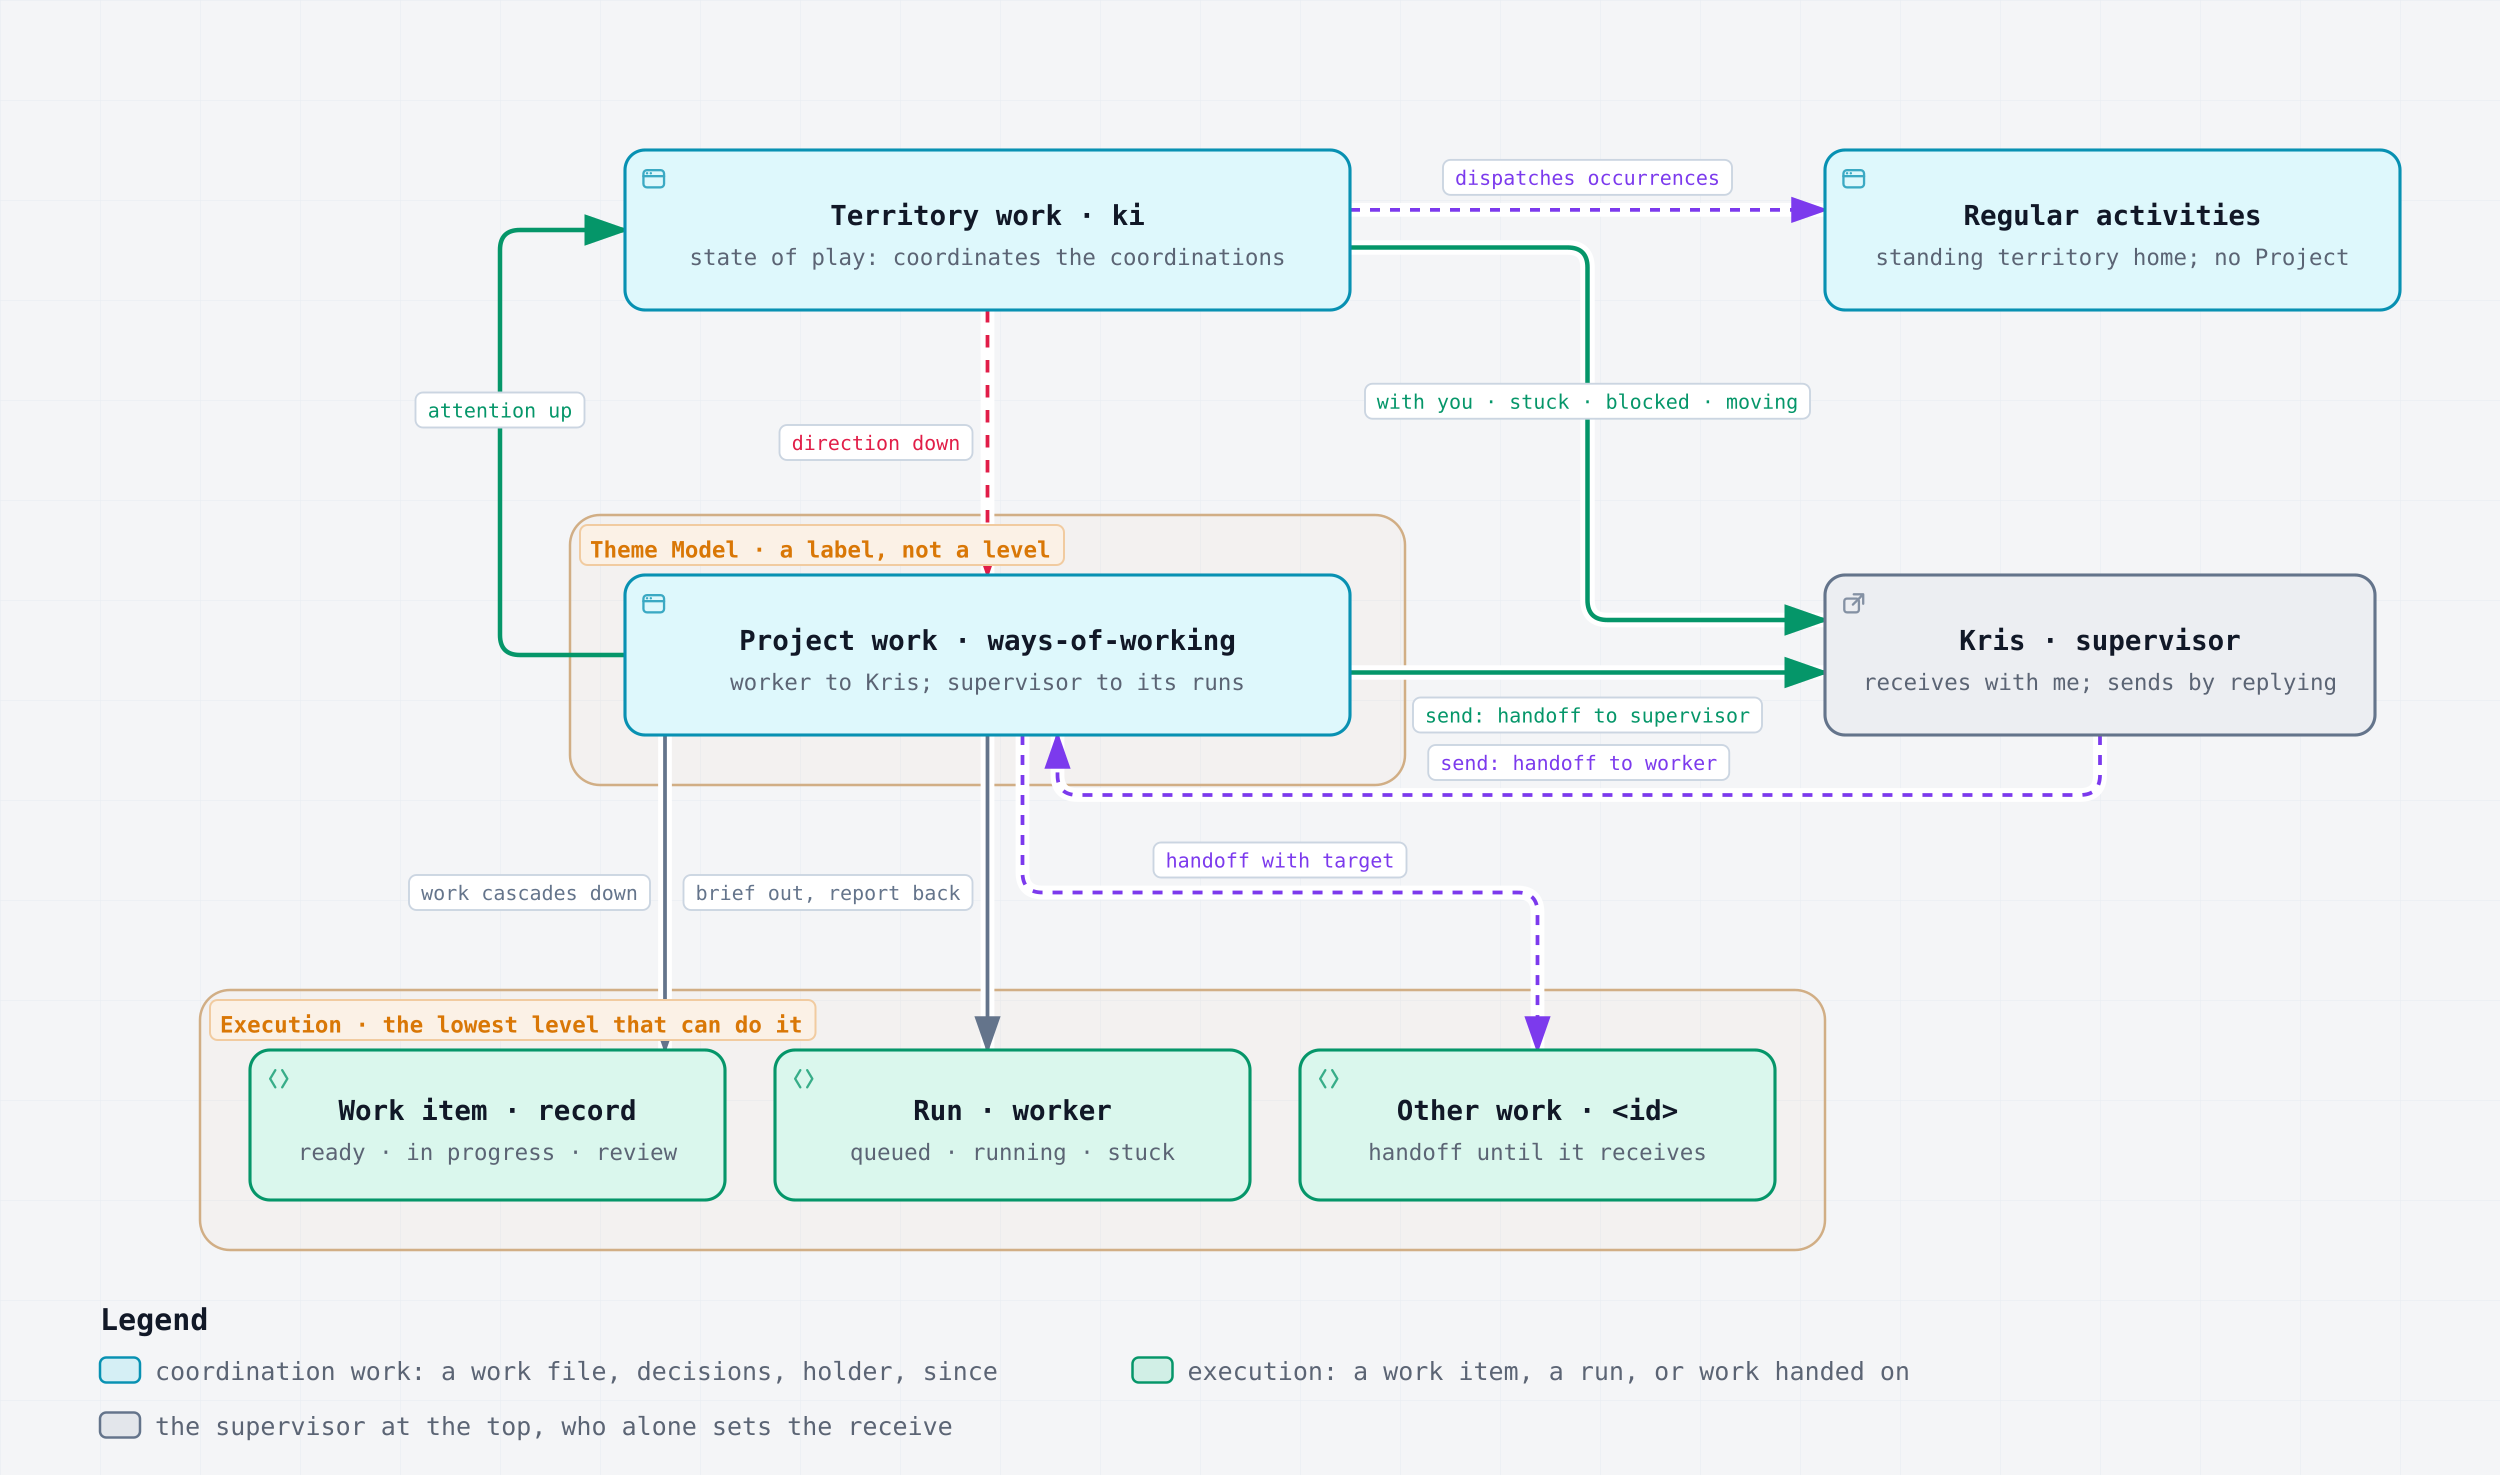
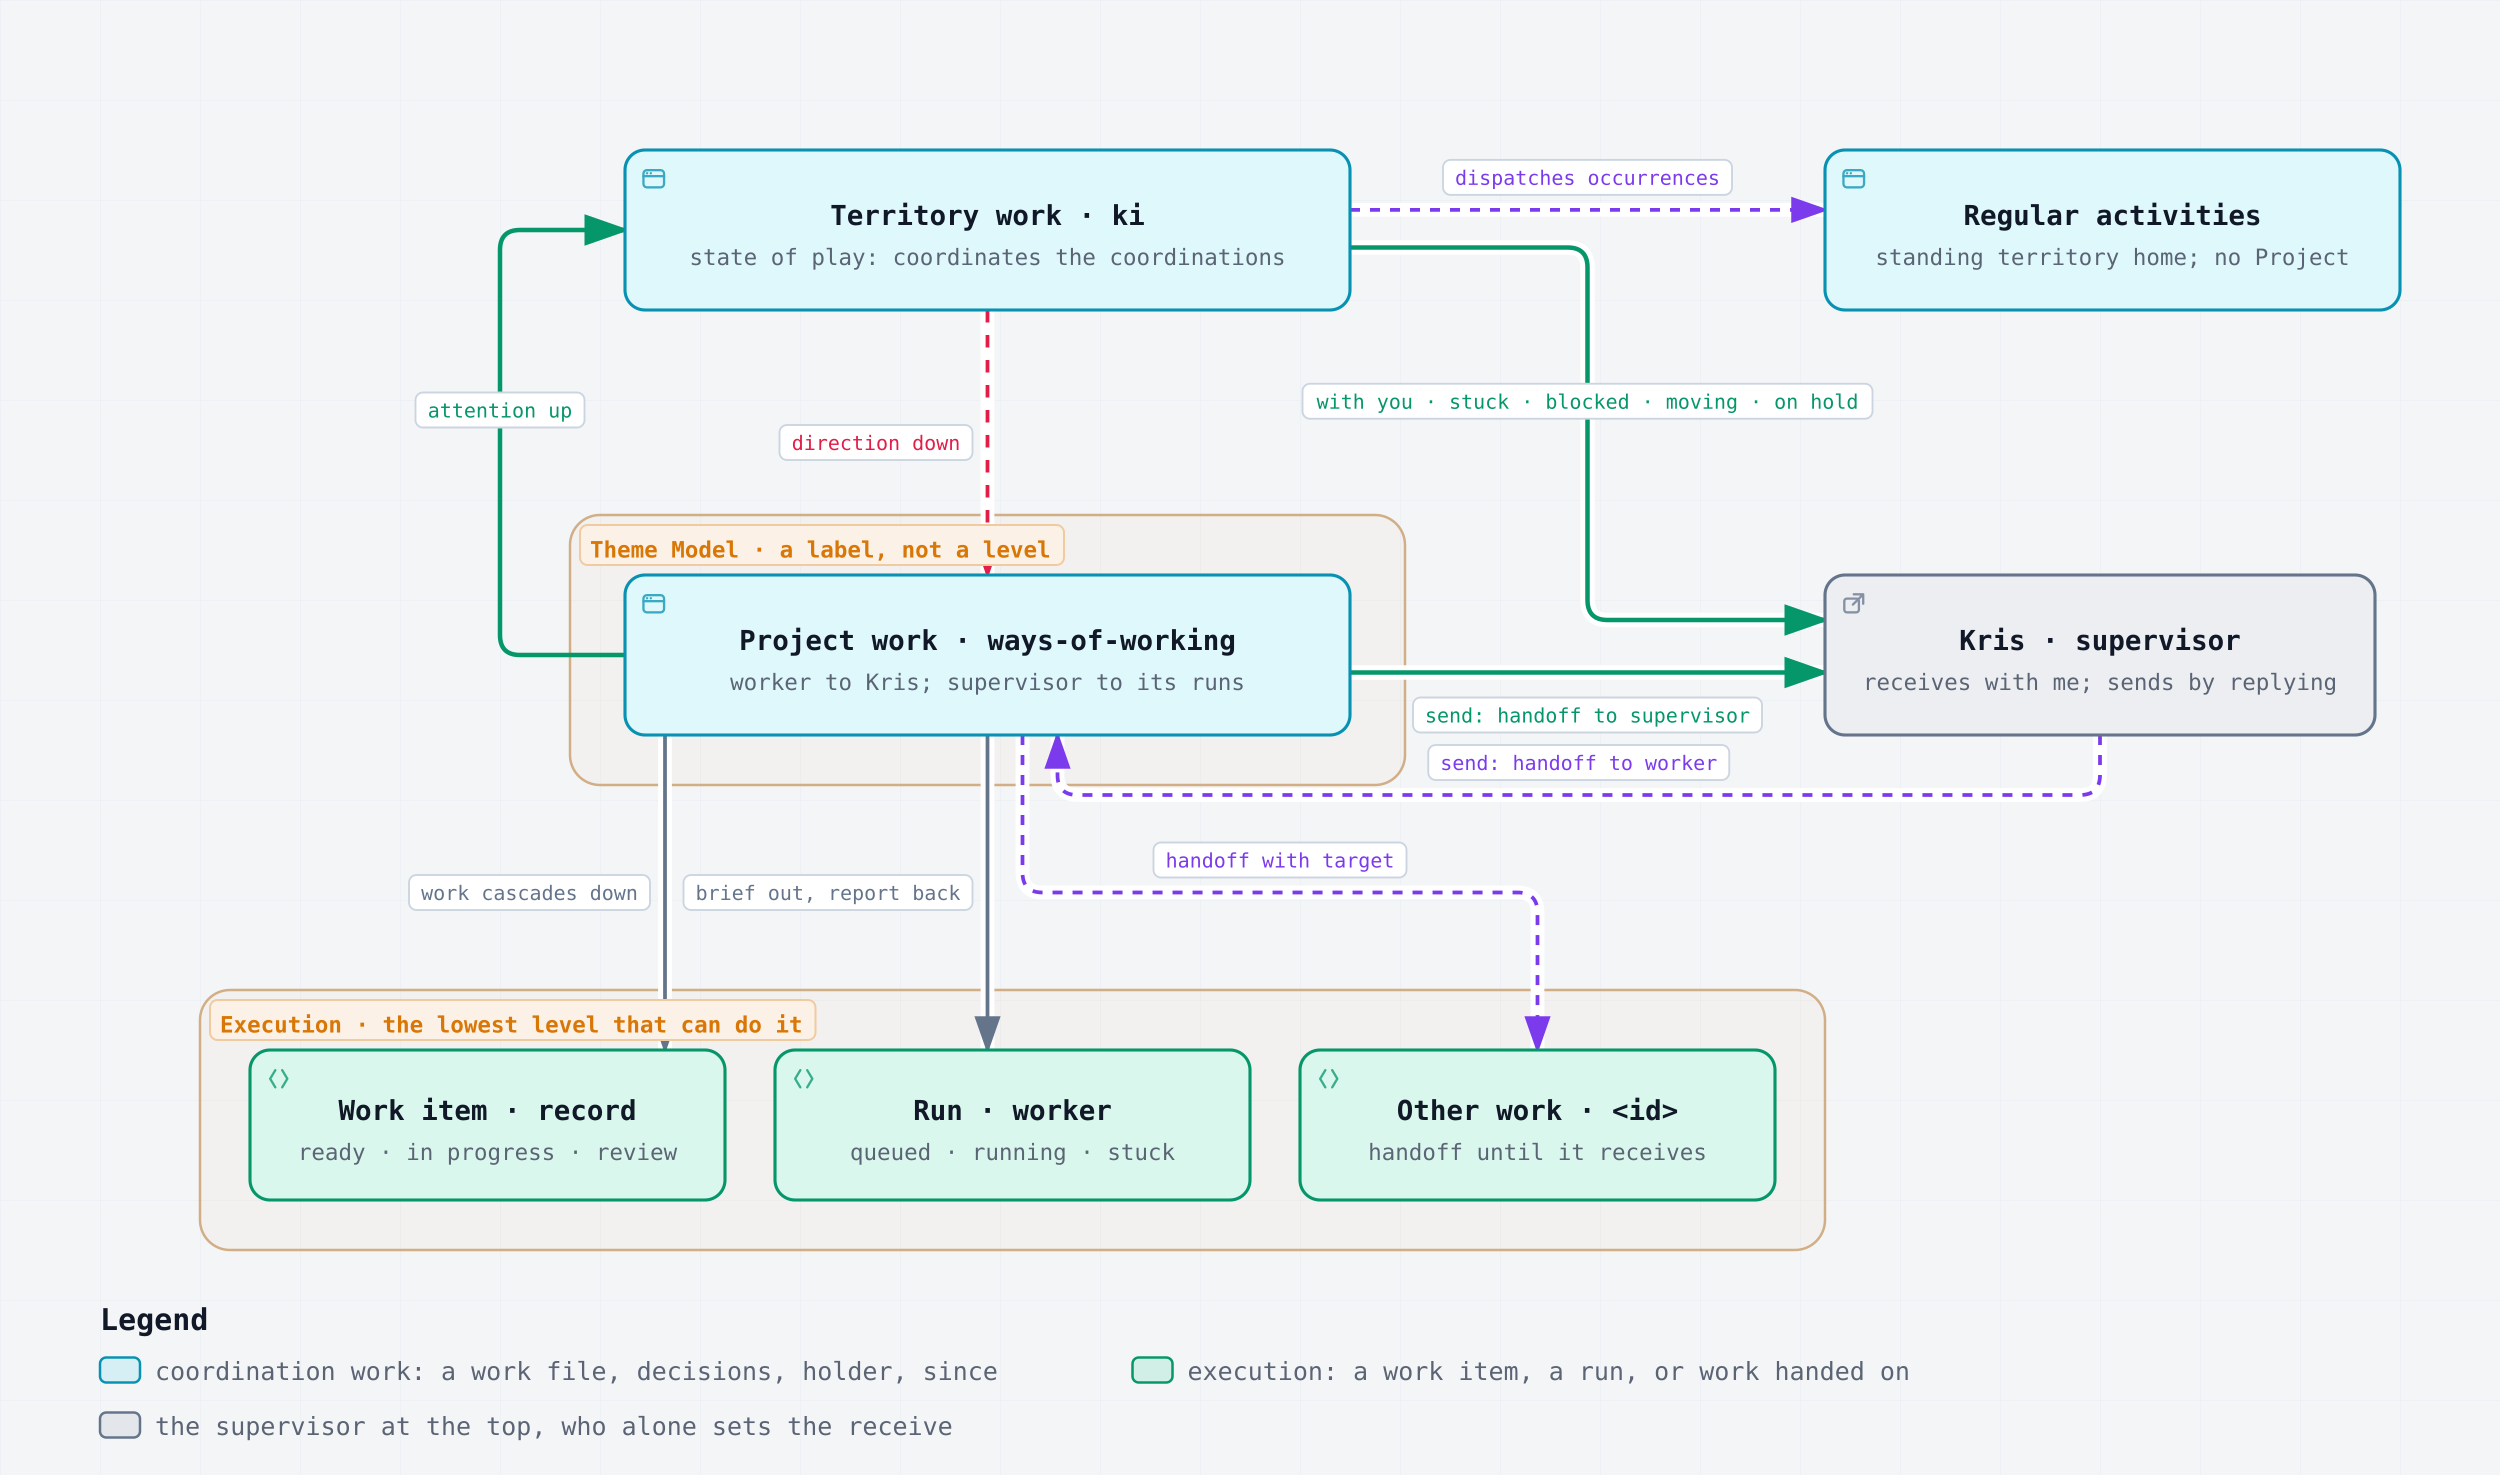
<svg xmlns="http://www.w3.org/2000/svg" viewBox="0 0 1000 590" role="img" lang="en" aria-labelledby="archify-diagram-title archify-diagram-description" data-animation="trace" data-preset="classic" data-quality-profile="showcase" data-node-ui="" data-reader-fit="intrinsic-height" data-reader-min-text="7.5" data-reader-primary-text="14" width="1000" height="590">
  <rect x="0" y="0" width="1000" height="590" fill="#f4f5f7" />
  <rect x="0" y="0" width="1000" height="590" fill="#f4f5f7" fill-opacity="1" stroke="none" stroke-opacity="1" stroke-width="1px" stroke-dashoffset="0px" stroke-linecap="butt" stroke-linejoin="miter" font-size="16px" font-weight="400" text-anchor="start" />
  <defs>
    <marker id="arrowhead" markerWidth="10" markerHeight="7" refX="9" refY="3.5" orient="auto">
      <polygon points="0 0, 10 3.5, 0 7" fill="#64748b" fill-opacity="1" stroke="none" stroke-opacity="1" stroke-width="1px" stroke-dashoffset="0px" stroke-linecap="butt" stroke-linejoin="miter" font-size="16px" font-weight="400" text-anchor="start" />
    </marker>
    <marker id="arrowhead-emphasis" markerWidth="10" markerHeight="7" refX="9" refY="3.5" orient="auto">
      <polygon points="0 0, 10 3.5, 0 7" fill="#059669" fill-opacity="1" stroke="none" stroke-opacity="1" stroke-width="1px" stroke-dashoffset="0px" stroke-linecap="butt" stroke-linejoin="miter" font-size="16px" font-weight="400" text-anchor="start" />
    </marker>
    <marker id="arrowhead-security" markerWidth="10" markerHeight="7" refX="9" refY="3.5" orient="auto">
      <polygon points="0 0, 10 3.5, 0 7" fill="#e11d48" fill-opacity="1" stroke="none" stroke-opacity="1" stroke-width="1px" stroke-dashoffset="0px" stroke-linecap="butt" stroke-linejoin="miter" font-size="16px" font-weight="400" text-anchor="start" />
    </marker>
    <marker id="arrowhead-dashed" markerWidth="10" markerHeight="7" refX="9" refY="3.5" orient="auto">
      <polygon points="0 0, 10 3.5, 0 7" fill="#7c3aed" fill-opacity="1" stroke="none" stroke-opacity="1" stroke-width="1px" stroke-dashoffset="0px" stroke-linecap="butt" stroke-linejoin="miter" font-size="16px" font-weight="400" text-anchor="start" />
    </marker>
    <pattern id="grid" width="40" height="40" patternUnits="userSpaceOnUse">
      <path d="M 40 0 L 0 0 0 40" stroke-width="0.5px" fill="none" fill-opacity="1" stroke="#e9edf2" stroke-opacity="1" stroke-dashoffset="0px" stroke-linecap="butt" stroke-linejoin="miter" font-size="16px" font-weight="400" text-anchor="start" />
    </pattern>
  </defs>
  <rect width="100%" height="100%" fill="url(#grid)" fill-opacity="1" stroke="none" stroke-opacity="1" stroke-width="1px" stroke-dashoffset="0px" stroke-linecap="butt" stroke-linejoin="miter" font-size="16px" font-weight="400" text-anchor="start" />
  <rect data-graph-role="structural-frame" data-composition-frame-kind="region" data-composition-frame-id="0" data-composition-frame-label="Theme Model · a label, not a level" x="228" y="206" width="334" height="108" rx="12" stroke-width="1px" fill="#df8000" fill-opacity="0.031" stroke="#d1ae85" stroke-opacity="1" stroke-dashoffset="0px" stroke-linecap="butt" stroke-linejoin="miter" font-size="16px" font-weight="400" text-anchor="start" />
  <rect data-graph-role="structural-frame" data-composition-frame-kind="region" data-composition-frame-id="1" data-composition-frame-label="Execution · the lowest level that can do it" x="80" y="396" width="650" height="104" rx="12" stroke-width="1px" fill="#df8000" fill-opacity="0.031" stroke="#d1ae85" stroke-opacity="1" stroke-dashoffset="0px" stroke-linecap="butt" stroke-linejoin="miter" font-size="16px" font-weight="400" text-anchor="start" />
  <g data-graph-role="automatic-crossover">
    <path data-graph-role="automatic-crossover-underlay" d="M 395 124 L 395 230" fill="none" stroke="#ffffff" stroke-width="5.5px" stroke-linecap="round" stroke-linejoin="round" pointer-events="none" fill-opacity="1" stroke-opacity="1" stroke-dashoffset="0px" font-size="16px" font-weight="400" text-anchor="start" />
    <path data-edge-from="t" data-edge-to="p" data-edge-label="direction down" data-edge-key="0" data-edge-id="t-p" data-composition-points="395,124;395,230" data-composition-crossover="halo" data-composition-independent="true" d="M 395 124 L 395 230" data-animate="edge" stroke-width="1.5px" marker-end="url(#arrowhead-security)" fill="none" fill-opacity="1" stroke="#e11d48" stroke-opacity="1" stroke-dasharray="5px, 5px" stroke-dashoffset="0px" stroke-linecap="butt" stroke-linejoin="miter" font-size="16px" font-weight="400" text-anchor="start" />
  </g>
  <path data-edge-from="p" data-edge-to="t" data-edge-label="attention up" data-edge-key="1" data-edge-id="p-t" data-composition-points="250,262;200,262;200,92;250,92" d="M 250 262 L 208 262 Q 200 262 200 254 L 200 100 Q 200 92 208 92 L 250 92" data-animate="edge" stroke-width="1.8px" marker-end="url(#arrowhead-emphasis)" fill="none" fill-opacity="1" stroke="#059669" stroke-opacity="1" stroke-dashoffset="0px" stroke-linecap="butt" stroke-linejoin="miter" font-size="16px" font-weight="400" text-anchor="start" />
  <g data-graph-role="automatic-crossover">
    <path data-graph-role="automatic-crossover-underlay" d="M 540 83.95 L 730 83.95" fill="none" stroke="#ffffff" stroke-width="5.5px" stroke-linecap="round" stroke-linejoin="round" pointer-events="none" fill-opacity="1" stroke-opacity="1" stroke-dashoffset="0px" font-size="16px" font-weight="400" text-anchor="start" />
    <path data-edge-from="t" data-edge-to="a" data-edge-label="dispatches occurrences" data-edge-key="2" data-edge-id="t-a" data-composition-points="540,83.95;730,83.95" data-composition-crossover="halo" data-composition-independent="true" d="M 540 83.95 L 730 83.95" data-animate="edge" stroke-width="1.5px" marker-end="url(#arrowhead-dashed)" fill="none" fill-opacity="1" stroke="#7c3aed" stroke-opacity="1" stroke-dasharray="4px, 4px" stroke-dashoffset="0px" stroke-linecap="butt" stroke-linejoin="miter" font-size="16px" font-weight="400" text-anchor="start" />
  </g>
  <g data-graph-role="automatic-crossover">
    <path data-graph-role="automatic-crossover-underlay" d="M 540 269 L 730 269" fill="none" stroke="#ffffff" stroke-width="5.8px" stroke-linecap="round" stroke-linejoin="round" pointer-events="none" fill-opacity="1" stroke-opacity="1" stroke-dashoffset="0px" font-size="16px" font-weight="400" text-anchor="start" />
    <path data-edge-from="p" data-edge-to="k" data-edge-label="send: handoff to supervisor" data-edge-key="3" data-edge-id="p-k" data-composition-points="540,269;730,269" data-composition-crossover="halo" data-composition-independent="true" d="M 540 269 L 730 269" data-animate="edge" stroke-width="1.8px" marker-end="url(#arrowhead-emphasis)" fill="none" fill-opacity="1" stroke="#059669" stroke-opacity="1" stroke-dashoffset="0px" stroke-linecap="butt" stroke-linejoin="miter" font-size="16px" font-weight="400" text-anchor="start" />
  </g>
  <g data-graph-role="automatic-crossover">
    <path data-graph-role="automatic-crossover-underlay" d="M 840 294 L 840 310 Q 840 318 832 318 L 431 318 Q 423 318 423 310 L 423 294" fill="none" stroke="#ffffff" stroke-width="5.5px" stroke-linecap="round" stroke-linejoin="round" pointer-events="none" fill-opacity="1" stroke-opacity="1" stroke-dashoffset="0px" font-size="16px" font-weight="400" text-anchor="start" />
    <path data-edge-from="k" data-edge-to="p" data-edge-label="send: handoff to worker" data-edge-key="4" data-edge-id="k-p" data-composition-points="840,294;840,318;423,318;423,294" data-composition-crossover="halo" data-composition-independent="true" d="M 840 294 L 840 310 Q 840 318 832 318 L 431 318 Q 423 318 423 310 L 423 294" data-animate="edge" stroke-width="1.5px" marker-end="url(#arrowhead-dashed)" fill="none" fill-opacity="1" stroke="#7c3aed" stroke-opacity="1" stroke-dasharray="4px, 4px" stroke-dashoffset="0px" stroke-linecap="butt" stroke-linejoin="miter" font-size="16px" font-weight="400" text-anchor="start" />
  </g>
  <g data-graph-role="automatic-crossover">
    <path data-graph-role="automatic-crossover-underlay" d="M 540 99 L 627 99 Q 635 99 635 107 L 635 240 Q 635 248 643 248 L 730 248" fill="none" stroke="#ffffff" stroke-width="5.8px" stroke-linecap="round" stroke-linejoin="round" pointer-events="none" fill-opacity="1" stroke-opacity="1" stroke-dashoffset="0px" font-size="16px" font-weight="400" text-anchor="start" />
-     <path data-edge-from="t" data-edge-to="k" data-edge-label="with you · stuck · blocked · moving" data-edge-key="5" data-edge-id="t-k" data-composition-points="540,99;635,99;635,248;730,248" data-composition-crossover="halo" data-composition-independent="true" d="M 540 99 L 627 99 Q 635 99 635 107 L 635 240 Q 635 248 643 248 L 730 248" data-animate="edge" stroke-width="1.8px" marker-end="url(#arrowhead-emphasis)" fill="none" fill-opacity="1" stroke="#059669" stroke-opacity="1" stroke-dashoffset="0px" stroke-linecap="butt" stroke-linejoin="miter" font-size="16px" font-weight="400" text-anchor="start" />
+     <path data-edge-from="t" data-edge-to="k" data-edge-label="with you · stuck · blocked · moving · on hold" data-edge-key="5" data-edge-id="t-k" data-composition-points="540,99;635,99;635,248;730,248" data-composition-crossover="halo" data-composition-independent="true" d="M 540 99 L 627 99 Q 635 99 635 107 L 635 240 Q 635 248 643 248 L 730 248" data-animate="edge" stroke-width="1.8px" marker-end="url(#arrowhead-emphasis)" fill="none" fill-opacity="1" stroke="#059669" stroke-opacity="1" stroke-dashoffset="0px" stroke-linecap="butt" stroke-linejoin="miter" font-size="16px" font-weight="400" text-anchor="start" />
  </g>
  <g data-graph-role="automatic-crossover">
    <path data-graph-role="automatic-crossover-underlay" d="M 266 294 L 266 420" fill="none" stroke="#ffffff" stroke-width="5.5px" stroke-linecap="round" stroke-linejoin="round" pointer-events="none" fill-opacity="1" stroke-opacity="1" stroke-dashoffset="0px" font-size="16px" font-weight="400" text-anchor="start" />
    <path data-edge-from="p" data-edge-to="w" data-edge-label="work cascades down" data-edge-key="6" data-edge-id="p-w" data-composition-points="266,294;266,420" data-composition-crossover="halo" data-composition-independent="true" d="M 266 294 L 266 420" data-animate="edge" stroke-width="1.5px" marker-end="url(#arrowhead)" fill="none" fill-opacity="1" stroke="#64748b" stroke-opacity="1" stroke-dashoffset="0px" stroke-linecap="butt" stroke-linejoin="miter" font-size="16px" font-weight="400" text-anchor="start" />
  </g>
  <g data-graph-role="automatic-crossover">
    <path data-graph-role="automatic-crossover-underlay" d="M 395 294 L 395 420" fill="none" stroke="#ffffff" stroke-width="5.5px" stroke-linecap="round" stroke-linejoin="round" pointer-events="none" fill-opacity="1" stroke-opacity="1" stroke-dashoffset="0px" font-size="16px" font-weight="400" text-anchor="start" />
    <path data-edge-from="p" data-edge-to="r" data-edge-label="brief out, report back" data-edge-key="7" data-edge-id="p-r" data-composition-points="395,294;395,420" data-composition-crossover="halo" data-composition-independent="true" d="M 395 294 L 395 420" data-animate="edge" stroke-width="1.5px" marker-end="url(#arrowhead)" fill="none" fill-opacity="1" stroke="#64748b" stroke-opacity="1" stroke-dashoffset="0px" stroke-linecap="butt" stroke-linejoin="miter" font-size="16px" font-weight="400" text-anchor="start" />
  </g>
  <g data-graph-role="automatic-crossover">
    <path data-graph-role="automatic-crossover-underlay" d="M 409 294 L 409 349 Q 409 357 417 357 L 607 357 Q 615 357 615 365 L 615 420" fill="none" stroke="#ffffff" stroke-width="5.5px" stroke-linecap="round" stroke-linejoin="round" pointer-events="none" fill-opacity="1" stroke-opacity="1" stroke-dashoffset="0px" font-size="16px" font-weight="400" text-anchor="start" />
    <path data-edge-from="p" data-edge-to="o" data-edge-label="handoff with target" data-edge-key="8" data-edge-id="p-o" data-composition-points="409,294;409,357;615,357;615,420" data-composition-crossover="halo" data-composition-independent="true" d="M 409 294 L 409 349 Q 409 357 417 357 L 607 357 Q 615 357 615 365 L 615 420" data-animate="edge" stroke-width="1.5px" marker-end="url(#arrowhead-dashed)" fill="none" fill-opacity="1" stroke="#7c3aed" stroke-opacity="1" stroke-dasharray="4px, 4px" stroke-dashoffset="0px" stroke-linecap="butt" stroke-linejoin="miter" font-size="16px" font-weight="400" text-anchor="start" />
  </g>
  <g id="node-t" data-node-id="t" data-node-label="Territory work · ki" tabindex="0" role="button" aria-label="Focus Territory work · ki, state of play: coordinates the coordinations, Architecture component" aria-pressed="false" data-node-kind="frontend" data-node-sublabel="state of play: coordinates the coordinations" data-node-context="Architecture component">
    <rect x="250" y="60" width="290" height="64" rx="8" fill="#ffffff" fill-opacity="1" stroke="none" stroke-opacity="1" stroke-width="1px" stroke-dashoffset="0px" stroke-linecap="butt" stroke-linejoin="miter" font-size="16px" font-weight="400" text-anchor="start" />
    <rect x="250" y="60" width="290" height="64" rx="8" data-animate="node" stroke-width="1.25px" fill="#22d0eb" fill-opacity="0.149" stroke="#0891b2" stroke-opacity="1" stroke-dashoffset="0px" stroke-linecap="butt" stroke-linejoin="miter" font-size="16px" font-weight="400" text-anchor="start" />
    <g aria-hidden="true" data-semantic-sigil="frontend" transform="translate(256 66) scale(0.6875)" opacity="0.76">
      <rect x="2" y="3" width="12" height="10" rx="2" fill="none" fill-opacity="1" stroke="#0891b2" stroke-opacity="1" stroke-width="1.35px" stroke-dashoffset="0px" stroke-linecap="round" stroke-linejoin="round" font-size="16px" font-weight="400" text-anchor="start" />
      <path d="M2 6.5h12" fill="none" fill-opacity="1" stroke="#0891b2" stroke-opacity="1" stroke-width="1.35px" stroke-dashoffset="0px" stroke-linecap="round" stroke-linejoin="round" font-size="16px" font-weight="400" text-anchor="start" />
      <circle cx="4.1" cy="4.8" r=".7" fill="#0891b2" fill-opacity="1" stroke="none" stroke-opacity="1" stroke-width="1.35px" stroke-dashoffset="0px" stroke-linecap="round" stroke-linejoin="round" font-size="16px" font-weight="400" text-anchor="start" />
      <circle cx="6.3" cy="4.8" r=".7" fill="#0891b2" fill-opacity="1" stroke="none" stroke-opacity="1" stroke-width="1.35px" stroke-dashoffset="0px" stroke-linecap="round" stroke-linejoin="round" font-size="16px" font-weight="400" text-anchor="start" />
    </g>
    <text data-node-label="" x="395" y="90" font-size="11px" font-weight="600" text-anchor="middle" fill="#111827" fill-opacity="1" stroke="none" stroke-opacity="1" stroke-width="1px" stroke-dashoffset="0px" stroke-linecap="butt" stroke-linejoin="miter" font-family="'JetBrains Mono', Menlo, Consolas, 'DejaVu Sans Mono', monospace">Territory work · ki</text>
    <text x="395" y="106" font-size="9px" text-anchor="middle" fill="#5b6474" fill-opacity="1" stroke="none" stroke-opacity="1" stroke-width="1px" stroke-dashoffset="0px" stroke-linecap="butt" stroke-linejoin="miter" font-weight="400" font-family="'JetBrains Mono', Menlo, Consolas, 'DejaVu Sans Mono', monospace">state of play: coordinates the coordinations</text>
  </g>
  <g id="node-a" data-node-id="a" data-node-label="Regular activities" tabindex="0" role="button" aria-label="Focus Regular activities, standing territory home; no Project, Architecture component" aria-pressed="false" data-node-kind="frontend" data-node-sublabel="standing territory home; no Project" data-node-context="Architecture component">
    <rect x="730" y="60" width="230" height="64" rx="8" fill="#ffffff" fill-opacity="1" stroke="none" stroke-opacity="1" stroke-width="1px" stroke-dashoffset="0px" stroke-linecap="butt" stroke-linejoin="miter" font-size="16px" font-weight="400" text-anchor="start" />
    <rect x="730" y="60" width="230" height="64" rx="8" data-animate="node" stroke-width="1.25px" fill="#22d0eb" fill-opacity="0.149" stroke="#0891b2" stroke-opacity="1" stroke-dashoffset="0px" stroke-linecap="butt" stroke-linejoin="miter" font-size="16px" font-weight="400" text-anchor="start" />
    <g aria-hidden="true" data-semantic-sigil="frontend" transform="translate(736 66) scale(0.6875)" opacity="0.76">
      <rect x="2" y="3" width="12" height="10" rx="2" fill="none" fill-opacity="1" stroke="#0891b2" stroke-opacity="1" stroke-width="1.35px" stroke-dashoffset="0px" stroke-linecap="round" stroke-linejoin="round" font-size="16px" font-weight="400" text-anchor="start" />
      <path d="M2 6.5h12" fill="none" fill-opacity="1" stroke="#0891b2" stroke-opacity="1" stroke-width="1.35px" stroke-dashoffset="0px" stroke-linecap="round" stroke-linejoin="round" font-size="16px" font-weight="400" text-anchor="start" />
      <circle cx="4.1" cy="4.8" r=".7" fill="#0891b2" fill-opacity="1" stroke="none" stroke-opacity="1" stroke-width="1.35px" stroke-dashoffset="0px" stroke-linecap="round" stroke-linejoin="round" font-size="16px" font-weight="400" text-anchor="start" />
      <circle cx="6.3" cy="4.8" r=".7" fill="#0891b2" fill-opacity="1" stroke="none" stroke-opacity="1" stroke-width="1.35px" stroke-dashoffset="0px" stroke-linecap="round" stroke-linejoin="round" font-size="16px" font-weight="400" text-anchor="start" />
    </g>
    <text data-node-label="" x="845" y="90" font-size="11px" font-weight="600" text-anchor="middle" fill="#111827" fill-opacity="1" stroke="none" stroke-opacity="1" stroke-width="1px" stroke-dashoffset="0px" stroke-linecap="butt" stroke-linejoin="miter" font-family="'JetBrains Mono', Menlo, Consolas, 'DejaVu Sans Mono', monospace">Regular activities</text>
    <text x="845" y="106" font-size="9px" text-anchor="middle" fill="#5b6474" fill-opacity="1" stroke="none" stroke-opacity="1" stroke-width="1px" stroke-dashoffset="0px" stroke-linecap="butt" stroke-linejoin="miter" font-weight="400" font-family="'JetBrains Mono', Menlo, Consolas, 'DejaVu Sans Mono', monospace">standing territory home; no Project</text>
  </g>
  <g id="node-p" data-node-id="p" data-node-label="Project work · ways-of-working" tabindex="0" role="button" aria-label="Focus Project work · ways-of-working, worker to Kris; supervisor to its runs, Theme Model · a label, not a level" aria-pressed="false" data-node-kind="frontend" data-node-sublabel="worker to Kris; supervisor to its runs" data-node-context="Theme Model · a label, not a level">
    <rect x="250" y="230" width="290" height="64" rx="8" fill="#ffffff" fill-opacity="1" stroke="none" stroke-opacity="1" stroke-width="1px" stroke-dashoffset="0px" stroke-linecap="butt" stroke-linejoin="miter" font-size="16px" font-weight="400" text-anchor="start" />
    <rect x="250" y="230" width="290" height="64" rx="8" data-animate="node" stroke-width="1.25px" fill="#22d0eb" fill-opacity="0.149" stroke="#0891b2" stroke-opacity="1" stroke-dashoffset="0px" stroke-linecap="butt" stroke-linejoin="miter" font-size="16px" font-weight="400" text-anchor="start" />
    <g aria-hidden="true" data-semantic-sigil="frontend" transform="translate(256 236) scale(0.6875)" opacity="0.76">
      <rect x="2" y="3" width="12" height="10" rx="2" fill="none" fill-opacity="1" stroke="#0891b2" stroke-opacity="1" stroke-width="1.35px" stroke-dashoffset="0px" stroke-linecap="round" stroke-linejoin="round" font-size="16px" font-weight="400" text-anchor="start" />
      <path d="M2 6.5h12" fill="none" fill-opacity="1" stroke="#0891b2" stroke-opacity="1" stroke-width="1.35px" stroke-dashoffset="0px" stroke-linecap="round" stroke-linejoin="round" font-size="16px" font-weight="400" text-anchor="start" />
      <circle cx="4.1" cy="4.8" r=".7" fill="#0891b2" fill-opacity="1" stroke="none" stroke-opacity="1" stroke-width="1.35px" stroke-dashoffset="0px" stroke-linecap="round" stroke-linejoin="round" font-size="16px" font-weight="400" text-anchor="start" />
      <circle cx="6.3" cy="4.8" r=".7" fill="#0891b2" fill-opacity="1" stroke="none" stroke-opacity="1" stroke-width="1.35px" stroke-dashoffset="0px" stroke-linecap="round" stroke-linejoin="round" font-size="16px" font-weight="400" text-anchor="start" />
    </g>
    <text data-node-label="" x="395" y="260" font-size="11px" font-weight="600" text-anchor="middle" fill="#111827" fill-opacity="1" stroke="none" stroke-opacity="1" stroke-width="1px" stroke-dashoffset="0px" stroke-linecap="butt" stroke-linejoin="miter" font-family="'JetBrains Mono', Menlo, Consolas, 'DejaVu Sans Mono', monospace">Project work · ways-of-working</text>
    <text x="395" y="276" font-size="9px" text-anchor="middle" fill="#5b6474" fill-opacity="1" stroke="none" stroke-opacity="1" stroke-width="1px" stroke-dashoffset="0px" stroke-linecap="butt" stroke-linejoin="miter" font-weight="400" font-family="'JetBrains Mono', Menlo, Consolas, 'DejaVu Sans Mono', monospace">worker to Kris; supervisor to its runs</text>
  </g>
  <g id="node-k" data-node-id="k" data-node-label="Kris · supervisor" tabindex="0" role="button" aria-label="Focus Kris · supervisor, receives with me; sends by replying, Architecture component" aria-pressed="false" data-node-kind="external" data-node-sublabel="receives with me; sends by replying" data-node-context="Architecture component">
    <rect x="730" y="230" width="220" height="64" rx="8" fill="#ffffff" fill-opacity="1" stroke="none" stroke-opacity="1" stroke-width="1px" stroke-dashoffset="0px" stroke-linecap="butt" stroke-linejoin="miter" font-size="16px" font-weight="400" text-anchor="start" />
    <rect x="730" y="230" width="220" height="64" rx="8" data-animate="node" stroke-width="1.25px" fill="#96a1b7" fill-opacity="0.18" stroke="#64748b" stroke-opacity="1" stroke-dashoffset="0px" stroke-linecap="butt" stroke-linejoin="miter" font-size="16px" font-weight="400" text-anchor="start" />
    <g aria-hidden="true" data-semantic-sigil="external" transform="translate(736 236) scale(0.6875)" opacity="0.76">
      <rect x="2.5" y="5" width="8.5" height="8" rx="1.5" fill="none" fill-opacity="1" stroke="#64748b" stroke-opacity="1" stroke-width="1.35px" stroke-dashoffset="0px" stroke-linecap="round" stroke-linejoin="round" font-size="16px" font-weight="400" text-anchor="start" />
      <path d="M8 2.5h5.5V8M13.5 2.5 7.5 8.5" fill="none" fill-opacity="1" stroke="#64748b" stroke-opacity="1" stroke-width="1.35px" stroke-dashoffset="0px" stroke-linecap="round" stroke-linejoin="round" font-size="16px" font-weight="400" text-anchor="start" />
    </g>
    <text data-node-label="" x="840" y="260" font-size="11px" font-weight="600" text-anchor="middle" fill="#111827" fill-opacity="1" stroke="none" stroke-opacity="1" stroke-width="1px" stroke-dashoffset="0px" stroke-linecap="butt" stroke-linejoin="miter" font-family="'JetBrains Mono', Menlo, Consolas, 'DejaVu Sans Mono', monospace">Kris · supervisor</text>
    <text x="840" y="276" font-size="9px" text-anchor="middle" fill="#5b6474" fill-opacity="1" stroke="none" stroke-opacity="1" stroke-width="1px" stroke-dashoffset="0px" stroke-linecap="butt" stroke-linejoin="miter" font-weight="400" font-family="'JetBrains Mono', Menlo, Consolas, 'DejaVu Sans Mono', monospace">receives with me; sends by replying</text>
  </g>
  <g id="node-w" data-node-id="w" data-node-label="Work item · record" tabindex="0" role="button" aria-label="Focus Work item · record, ready · in progress · review, Execution · the lowest level that can do it" aria-pressed="false" data-node-kind="backend" data-node-sublabel="ready · in progress · review" data-node-context="Execution · the lowest level that can do it">
    <rect x="100" y="420" width="190" height="60" rx="8" fill="#ffffff" fill-opacity="1" stroke="none" stroke-opacity="1" stroke-width="1px" stroke-dashoffset="0px" stroke-linecap="butt" stroke-linejoin="miter" font-size="16px" font-weight="400" text-anchor="start" />
    <rect x="100" y="420" width="190" height="60" rx="8" data-animate="node" stroke-width="1.25px" fill="#32d39b" fill-opacity="0.18" stroke="#059669" stroke-opacity="1" stroke-dashoffset="0px" stroke-linecap="butt" stroke-linejoin="miter" font-size="16px" font-weight="400" text-anchor="start" />
    <g aria-hidden="true" data-semantic-sigil="backend" transform="translate(106 426) scale(0.6875)" opacity="0.76">
      <path d="M6 3 3 8l3 5M10 3l3 5-3 5" fill="none" fill-opacity="1" stroke="#059669" stroke-opacity="1" stroke-width="1.35px" stroke-dashoffset="0px" stroke-linecap="round" stroke-linejoin="round" font-size="16px" font-weight="400" text-anchor="start" />
    </g>
    <text data-node-label="" x="195" y="448" font-size="11px" font-weight="600" text-anchor="middle" fill="#111827" fill-opacity="1" stroke="none" stroke-opacity="1" stroke-width="1px" stroke-dashoffset="0px" stroke-linecap="butt" stroke-linejoin="miter" font-family="'JetBrains Mono', Menlo, Consolas, 'DejaVu Sans Mono', monospace">Work item · record</text>
    <text x="195" y="464" font-size="9px" text-anchor="middle" fill="#5b6474" fill-opacity="1" stroke="none" stroke-opacity="1" stroke-width="1px" stroke-dashoffset="0px" stroke-linecap="butt" stroke-linejoin="miter" font-weight="400" font-family="'JetBrains Mono', Menlo, Consolas, 'DejaVu Sans Mono', monospace">ready · in progress · review</text>
  </g>
  <g id="node-r" data-node-id="r" data-node-label="Run · worker" tabindex="0" role="button" aria-label="Focus Run · worker, queued · running · stuck, Execution · the lowest level that can do it" aria-pressed="false" data-node-kind="backend" data-node-sublabel="queued · running · stuck" data-node-context="Execution · the lowest level that can do it">
    <rect x="310" y="420" width="190" height="60" rx="8" fill="#ffffff" fill-opacity="1" stroke="none" stroke-opacity="1" stroke-width="1px" stroke-dashoffset="0px" stroke-linecap="butt" stroke-linejoin="miter" font-size="16px" font-weight="400" text-anchor="start" />
    <rect x="310" y="420" width="190" height="60" rx="8" data-animate="node" stroke-width="1.25px" fill="#32d39b" fill-opacity="0.18" stroke="#059669" stroke-opacity="1" stroke-dashoffset="0px" stroke-linecap="butt" stroke-linejoin="miter" font-size="16px" font-weight="400" text-anchor="start" />
    <g aria-hidden="true" data-semantic-sigil="backend" transform="translate(316 426) scale(0.6875)" opacity="0.76">
      <path d="M6 3 3 8l3 5M10 3l3 5-3 5" fill="none" fill-opacity="1" stroke="#059669" stroke-opacity="1" stroke-width="1.35px" stroke-dashoffset="0px" stroke-linecap="round" stroke-linejoin="round" font-size="16px" font-weight="400" text-anchor="start" />
    </g>
    <text data-node-label="" x="405" y="448" font-size="11px" font-weight="600" text-anchor="middle" fill="#111827" fill-opacity="1" stroke="none" stroke-opacity="1" stroke-width="1px" stroke-dashoffset="0px" stroke-linecap="butt" stroke-linejoin="miter" font-family="'JetBrains Mono', Menlo, Consolas, 'DejaVu Sans Mono', monospace">Run · worker</text>
    <text x="405" y="464" font-size="9px" text-anchor="middle" fill="#5b6474" fill-opacity="1" stroke="none" stroke-opacity="1" stroke-width="1px" stroke-dashoffset="0px" stroke-linecap="butt" stroke-linejoin="miter" font-weight="400" font-family="'JetBrains Mono', Menlo, Consolas, 'DejaVu Sans Mono', monospace">queued · running · stuck</text>
  </g>
  <g id="node-o" data-node-id="o" data-node-label="Other work · &lt;id&gt;" tabindex="0" role="button" aria-label="Focus Other work · &lt;id&gt;, handoff until it receives, Execution · the lowest level that can do it" aria-pressed="false" data-node-kind="backend" data-node-sublabel="handoff until it receives" data-node-context="Execution · the lowest level that can do it">
    <rect x="520" y="420" width="190" height="60" rx="8" fill="#ffffff" fill-opacity="1" stroke="none" stroke-opacity="1" stroke-width="1px" stroke-dashoffset="0px" stroke-linecap="butt" stroke-linejoin="miter" font-size="16px" font-weight="400" text-anchor="start" />
    <rect x="520" y="420" width="190" height="60" rx="8" data-animate="node" stroke-width="1.25px" fill="#32d39b" fill-opacity="0.18" stroke="#059669" stroke-opacity="1" stroke-dashoffset="0px" stroke-linecap="butt" stroke-linejoin="miter" font-size="16px" font-weight="400" text-anchor="start" />
    <g aria-hidden="true" data-semantic-sigil="backend" transform="translate(526 426) scale(0.6875)" opacity="0.76">
      <path d="M6 3 3 8l3 5M10 3l3 5-3 5" fill="none" fill-opacity="1" stroke="#059669" stroke-opacity="1" stroke-width="1.35px" stroke-dashoffset="0px" stroke-linecap="round" stroke-linejoin="round" font-size="16px" font-weight="400" text-anchor="start" />
    </g>
    <text data-node-label="" x="615" y="448" font-size="11px" font-weight="600" text-anchor="middle" fill="#111827" fill-opacity="1" stroke="none" stroke-opacity="1" stroke-width="1px" stroke-dashoffset="0px" stroke-linecap="butt" stroke-linejoin="miter" font-family="'JetBrains Mono', Menlo, Consolas, 'DejaVu Sans Mono', monospace">Other work · &lt;id&gt;</text>
    <text x="615" y="464" font-size="9px" text-anchor="middle" fill="#5b6474" fill-opacity="1" stroke="none" stroke-opacity="1" stroke-width="1px" stroke-dashoffset="0px" stroke-linecap="butt" stroke-linejoin="miter" font-weight="400" font-family="'JetBrains Mono', Menlo, Consolas, 'DejaVu Sans Mono', monospace">handoff until it receives</text>
  </g>
  <g data-edge-from="t" data-edge-to="p" data-edge-label="direction down" data-edge-key="0" data-edge-id="t-p">
    <rect x="311.8" y="170" width="77.2" height="14" rx="3" fill="#ffffff" fill-opacity="1" stroke="#cbd5e1" stroke-opacity="1" stroke-width="0.75px" stroke-dashoffset="0px" stroke-linecap="butt" stroke-linejoin="miter" font-size="16px" font-weight="400" text-anchor="start" />
    <text x="350.4" y="180" font-size="8px" text-anchor="middle" fill="#e11d48" fill-opacity="1" stroke="none" stroke-opacity="1" stroke-width="1px" stroke-dashoffset="0px" stroke-linecap="butt" stroke-linejoin="miter" font-weight="400" font-family="'JetBrains Mono', Menlo, Consolas, 'DejaVu Sans Mono', monospace">direction down</text>
  </g>
  <g data-edge-from="p" data-edge-to="t" data-edge-label="attention up" data-edge-key="1" data-edge-id="p-t">
    <rect x="166.2" y="157" width="67.6" height="14" rx="3" fill="#ffffff" fill-opacity="1" stroke="#cbd5e1" stroke-opacity="1" stroke-width="0.75px" stroke-dashoffset="0px" stroke-linecap="butt" stroke-linejoin="miter" font-size="16px" font-weight="400" text-anchor="start" />
    <text x="200" y="167" font-size="8px" text-anchor="middle" fill="#059669" fill-opacity="1" stroke="none" stroke-opacity="1" stroke-width="1px" stroke-dashoffset="0px" stroke-linecap="butt" stroke-linejoin="miter" font-weight="400" font-family="'JetBrains Mono', Menlo, Consolas, 'DejaVu Sans Mono', monospace">attention up</text>
  </g>
  <g data-edge-from="t" data-edge-to="a" data-edge-label="dispatches occurrences" data-edge-key="2" data-edge-id="t-a">
    <rect x="577.2" y="63.95" width="115.6" height="14" rx="3" fill="#ffffff" fill-opacity="1" stroke="#cbd5e1" stroke-opacity="1" stroke-width="0.75px" stroke-dashoffset="0px" stroke-linecap="butt" stroke-linejoin="miter" font-size="16px" font-weight="400" text-anchor="start" />
    <text x="635" y="73.95" font-size="8px" text-anchor="middle" fill="#7c3aed" fill-opacity="1" stroke="none" stroke-opacity="1" stroke-width="1px" stroke-dashoffset="0px" stroke-linecap="butt" stroke-linejoin="miter" font-weight="400" font-family="'JetBrains Mono', Menlo, Consolas, 'DejaVu Sans Mono', monospace">dispatches occurrences</text>
  </g>
  <g data-edge-from="p" data-edge-to="k" data-edge-label="send: handoff to supervisor" data-edge-key="3" data-edge-id="p-k">
    <rect x="565.2" y="279" width="139.6" height="14" rx="3" fill="#ffffff" fill-opacity="1" stroke="#cbd5e1" stroke-opacity="1" stroke-width="0.75px" stroke-dashoffset="0px" stroke-linecap="butt" stroke-linejoin="miter" font-size="16px" font-weight="400" text-anchor="start" />
    <text x="635" y="289" font-size="8px" text-anchor="middle" fill="#059669" fill-opacity="1" stroke="none" stroke-opacity="1" stroke-width="1px" stroke-dashoffset="0px" stroke-linecap="butt" stroke-linejoin="miter" font-weight="400" font-family="'JetBrains Mono', Menlo, Consolas, 'DejaVu Sans Mono', monospace">send: handoff to supervisor</text>
  </g>
  <g data-edge-from="k" data-edge-to="p" data-edge-label="send: handoff to worker" data-edge-key="4" data-edge-id="k-p">
    <rect x="571.3" y="298" width="120.4" height="14" rx="3" fill="#ffffff" fill-opacity="1" stroke="#cbd5e1" stroke-opacity="1" stroke-width="0.75px" stroke-dashoffset="0px" stroke-linecap="butt" stroke-linejoin="miter" font-size="16px" font-weight="400" text-anchor="start" />
    <text x="631.5" y="308" font-size="8px" text-anchor="middle" fill="#7c3aed" fill-opacity="1" stroke="none" stroke-opacity="1" stroke-width="1px" stroke-dashoffset="0px" stroke-linecap="butt" stroke-linejoin="miter" font-weight="400" font-family="'JetBrains Mono', Menlo, Consolas, 'DejaVu Sans Mono', monospace">send: handoff to worker</text>
  </g>
-   <g data-edge-from="t" data-edge-to="k" data-edge-label="with you · stuck · blocked · moving" data-edge-key="5" data-edge-id="t-k">
-     <rect x="546" y="153.5" width="178" height="14" rx="3" fill="#ffffff" fill-opacity="1" stroke="#cbd5e1" stroke-opacity="1" stroke-width="0.75px" stroke-dashoffset="0px" stroke-linecap="butt" stroke-linejoin="miter" font-size="16px" font-weight="400" text-anchor="start" />
-     <text x="635" y="163.5" font-size="8px" text-anchor="middle" fill="#059669" fill-opacity="1" stroke="none" stroke-opacity="1" stroke-width="1px" stroke-dashoffset="0px" stroke-linecap="butt" stroke-linejoin="miter" font-weight="400" font-family="'JetBrains Mono', Menlo, Consolas, 'DejaVu Sans Mono', monospace">with you · stuck · blocked · moving</text>
+   <g data-edge-from="t" data-edge-to="k" data-edge-label="with you · stuck · blocked · moving · on hold" data-edge-key="5" data-edge-id="t-k">
+     <rect x="521" y="153.5" width="228" height="14" rx="3" fill="#ffffff" fill-opacity="1" stroke="#cbd5e1" stroke-opacity="1" stroke-width="0.75px" stroke-dashoffset="0px" stroke-linecap="butt" stroke-linejoin="miter" font-size="16px" font-weight="400" text-anchor="start" />
+     <text x="635" y="163.5" font-size="8px" text-anchor="middle" fill="#059669" fill-opacity="1" stroke="none" stroke-opacity="1" stroke-width="1px" stroke-dashoffset="0px" stroke-linecap="butt" stroke-linejoin="miter" font-weight="400" font-family="'JetBrains Mono', Menlo, Consolas, 'DejaVu Sans Mono', monospace">with you · stuck · blocked · moving · on hold</text>
  </g>
  <g data-edge-from="p" data-edge-to="w" data-edge-label="work cascades down" data-edge-key="6" data-edge-id="p-w">
    <rect x="163.6" y="350" width="96.4" height="14" rx="3" fill="#ffffff" fill-opacity="1" stroke="#cbd5e1" stroke-opacity="1" stroke-width="0.75px" stroke-dashoffset="0px" stroke-linecap="butt" stroke-linejoin="miter" font-size="16px" font-weight="400" text-anchor="start" />
    <text x="211.8" y="360" font-size="8px" text-anchor="middle" fill="#64748b" fill-opacity="1" stroke="none" stroke-opacity="1" stroke-width="1px" stroke-dashoffset="0px" stroke-linecap="butt" stroke-linejoin="miter" font-weight="400" font-family="'JetBrains Mono', Menlo, Consolas, 'DejaVu Sans Mono', monospace">work cascades down</text>
  </g>
  <g data-edge-from="p" data-edge-to="r" data-edge-label="brief out, report back" data-edge-key="7" data-edge-id="p-r">
    <rect x="273.4" y="350" width="115.6" height="14" rx="3" fill="#ffffff" fill-opacity="1" stroke="#cbd5e1" stroke-opacity="1" stroke-width="0.75px" stroke-dashoffset="0px" stroke-linecap="butt" stroke-linejoin="miter" font-size="16px" font-weight="400" text-anchor="start" />
    <text x="331.2" y="360" font-size="8px" text-anchor="middle" fill="#64748b" fill-opacity="1" stroke="none" stroke-opacity="1" stroke-width="1px" stroke-dashoffset="0px" stroke-linecap="butt" stroke-linejoin="miter" font-weight="400" font-family="'JetBrains Mono', Menlo, Consolas, 'DejaVu Sans Mono', monospace">brief out, report back</text>
  </g>
  <g data-edge-from="p" data-edge-to="o" data-edge-label="handoff with target" data-edge-key="8" data-edge-id="p-o">
    <rect x="461.4" y="337" width="101.2" height="14" rx="3" fill="#ffffff" fill-opacity="1" stroke="#cbd5e1" stroke-opacity="1" stroke-width="0.75px" stroke-dashoffset="0px" stroke-linecap="butt" stroke-linejoin="miter" font-size="16px" font-weight="400" text-anchor="start" />
    <text x="512" y="347" font-size="8px" text-anchor="middle" fill="#7c3aed" fill-opacity="1" stroke="none" stroke-opacity="1" stroke-width="1px" stroke-dashoffset="0px" stroke-linecap="butt" stroke-linejoin="miter" font-weight="400" font-family="'JetBrains Mono', Menlo, Consolas, 'DejaVu Sans Mono', monospace">handoff with target</text>
  </g>
  <g data-graph-role="structural-frame-label" data-composition-frame-id="0" data-composition-frame-kind="region" data-composition-frame-label="Theme Model · a label, not a level">
    <rect data-graph-role="structural-frame-label-mask" x="232" y="210" width="193.6" height="16" rx="3" fill="#fbf1e6" fill-opacity="1" stroke="#f1cba0" stroke-opacity="1" stroke-width="0.8px" stroke-dashoffset="0px" stroke-linecap="butt" stroke-linejoin="miter" font-size="16px" font-weight="400" text-anchor="start" />
    <text data-boundary-label="" x="236" y="223" font-size="9px" font-weight="600" fill="#d97706" fill-opacity="1" stroke="none" stroke-opacity="1" stroke-width="1px" stroke-dashoffset="0px" stroke-linecap="butt" stroke-linejoin="miter" text-anchor="start" font-family="'JetBrains Mono', Menlo, Consolas, 'DejaVu Sans Mono', monospace">Theme Model · a label, not a level</text>
  </g>
  <g data-graph-role="structural-frame-label" data-composition-frame-id="1" data-composition-frame-kind="region" data-composition-frame-label="Execution · the lowest level that can do it">
    <rect data-graph-role="structural-frame-label-mask" x="84" y="400" width="242.2" height="16" rx="3" fill="#fbf1e6" fill-opacity="1" stroke="#f1cba0" stroke-opacity="1" stroke-width="0.8px" stroke-dashoffset="0px" stroke-linecap="butt" stroke-linejoin="miter" font-size="16px" font-weight="400" text-anchor="start" />
    <text data-boundary-label="" x="88" y="413" font-size="9px" font-weight="600" fill="#d97706" fill-opacity="1" stroke="none" stroke-opacity="1" stroke-width="1px" stroke-dashoffset="0px" stroke-linecap="butt" stroke-linejoin="miter" text-anchor="start" font-family="'JetBrains Mono', Menlo, Consolas, 'DejaVu Sans Mono', monospace">Execution · the lowest level that can do it</text>
  </g>
  <g data-legend="">
    <text x="40" y="532" font-size="12px" font-weight="650" fill="#111827" fill-opacity="1" stroke="none" stroke-opacity="1" stroke-width="1px" stroke-dashoffset="0px" stroke-linecap="butt" stroke-linejoin="miter" text-anchor="start" font-family="'JetBrains Mono', Menlo, Consolas, 'DejaVu Sans Mono', monospace">Legend</text>
    <g data-legend-semantic-kind="frontend" data-legend-x="40" data-legend-baseline="552" data-legend-width="391">
      <rect x="40" y="543" width="16" height="10" rx="2.5" stroke-width="1px" fill="#22d0eb" fill-opacity="0.149" stroke="#0891b2" stroke-opacity="1" stroke-dashoffset="0px" stroke-linecap="butt" stroke-linejoin="miter" font-size="16px" font-weight="400" text-anchor="start" />
      <text x="62" y="552" font-size="10px" font-weight="500" fill="#5b6474" fill-opacity="1" stroke="none" stroke-opacity="1" stroke-width="1px" stroke-dashoffset="0px" stroke-linecap="butt" stroke-linejoin="miter" text-anchor="start" font-family="'JetBrains Mono', Menlo, Consolas, 'DejaVu Sans Mono', monospace">coordination work: a work file, decisions, holder, since</text>
    </g>
    <g data-legend-semantic-kind="backend" data-legend-x="453" data-legend-baseline="552" data-legend-width="341">
      <rect x="453" y="543" width="16" height="10" rx="2.5" stroke-width="1px" fill="#32d39b" fill-opacity="0.18" stroke="#059669" stroke-opacity="1" stroke-dashoffset="0px" stroke-linecap="butt" stroke-linejoin="miter" font-size="16px" font-weight="400" text-anchor="start" />
      <text x="475" y="552" font-size="10px" font-weight="500" fill="#5b6474" fill-opacity="1" stroke="none" stroke-opacity="1" stroke-width="1px" stroke-dashoffset="0px" stroke-linecap="butt" stroke-linejoin="miter" text-anchor="start" font-family="'JetBrains Mono', Menlo, Consolas, 'DejaVu Sans Mono', monospace">execution: a work item, a run, or work handed on</text>
    </g>
    <g data-legend-semantic-kind="external" data-legend-x="40" data-legend-baseline="574" data-legend-width="372">
      <rect x="40" y="565" width="16" height="10" rx="2.5" stroke-width="1px" fill="#96a1b7" fill-opacity="0.18" stroke="#64748b" stroke-opacity="1" stroke-dashoffset="0px" stroke-linecap="butt" stroke-linejoin="miter" font-size="16px" font-weight="400" text-anchor="start" />
      <text x="62" y="574" font-size="10px" font-weight="500" fill="#5b6474" fill-opacity="1" stroke="none" stroke-opacity="1" stroke-width="1px" stroke-dashoffset="0px" stroke-linecap="butt" stroke-linejoin="miter" text-anchor="start" font-family="'JetBrains Mono', Menlo, Consolas, 'DejaVu Sans Mono', monospace">the supervisor at the top, who alone sets the receive</text>
    </g>
  </g>
</svg>
